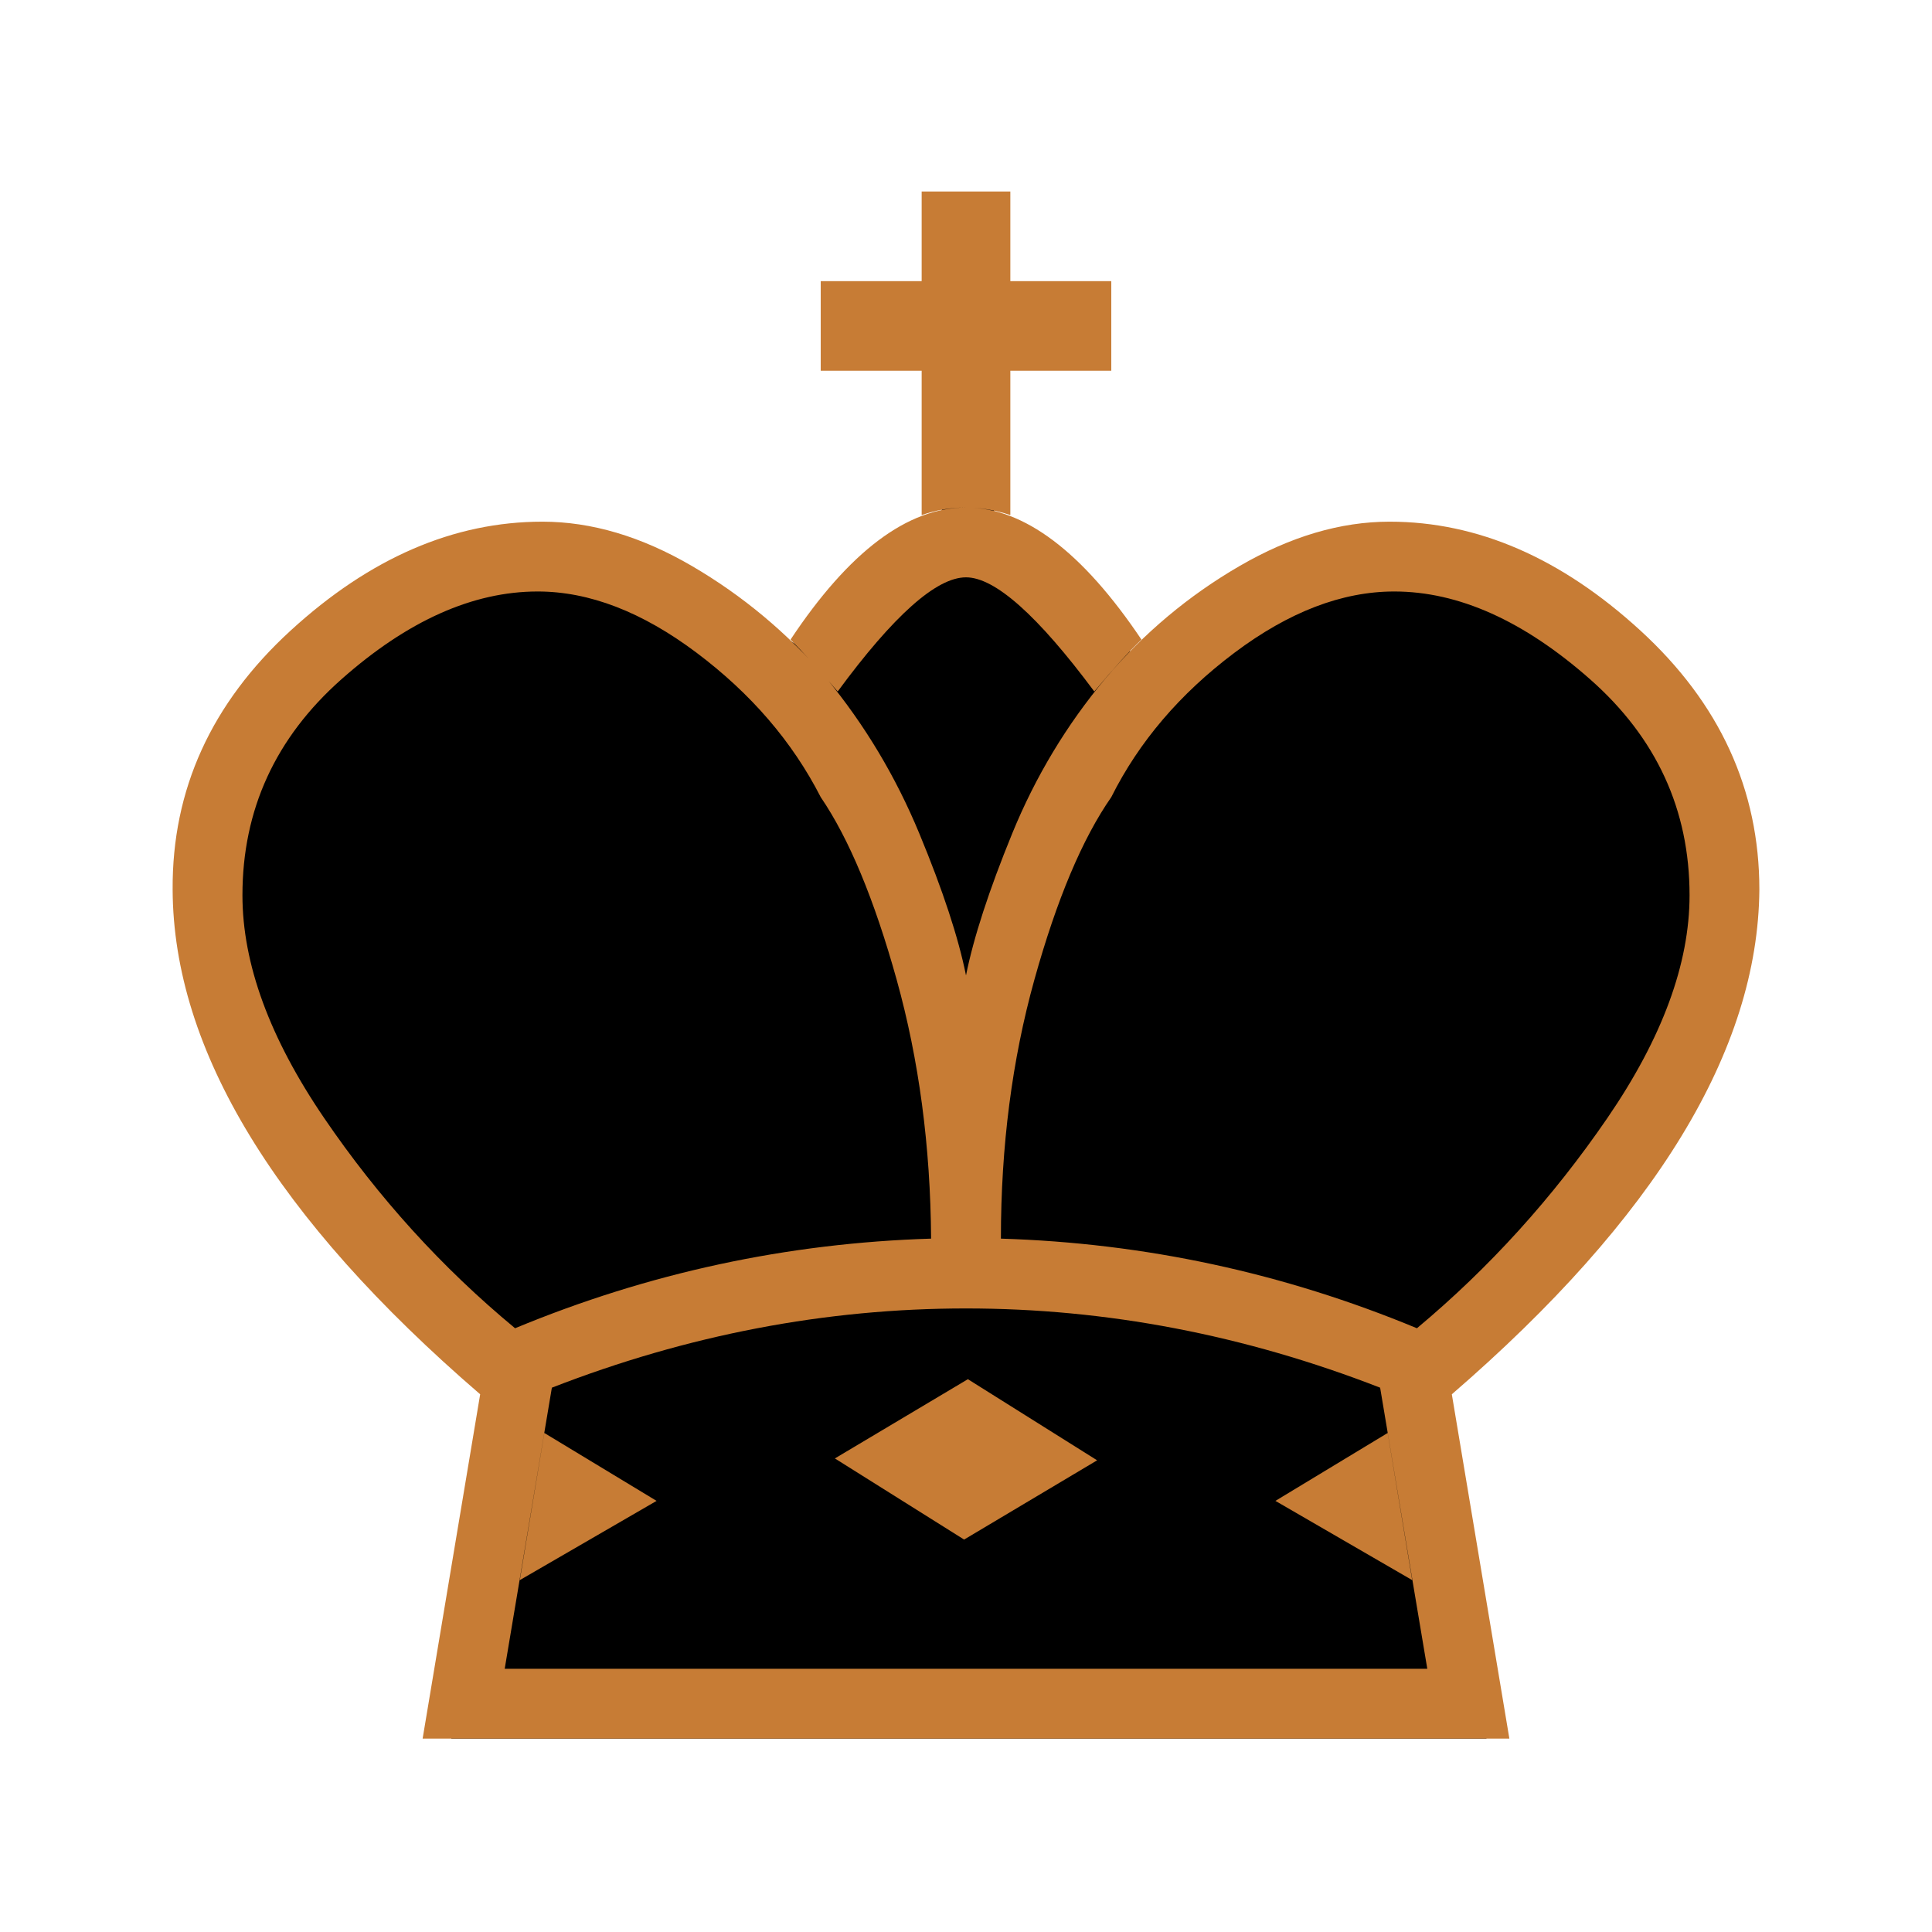
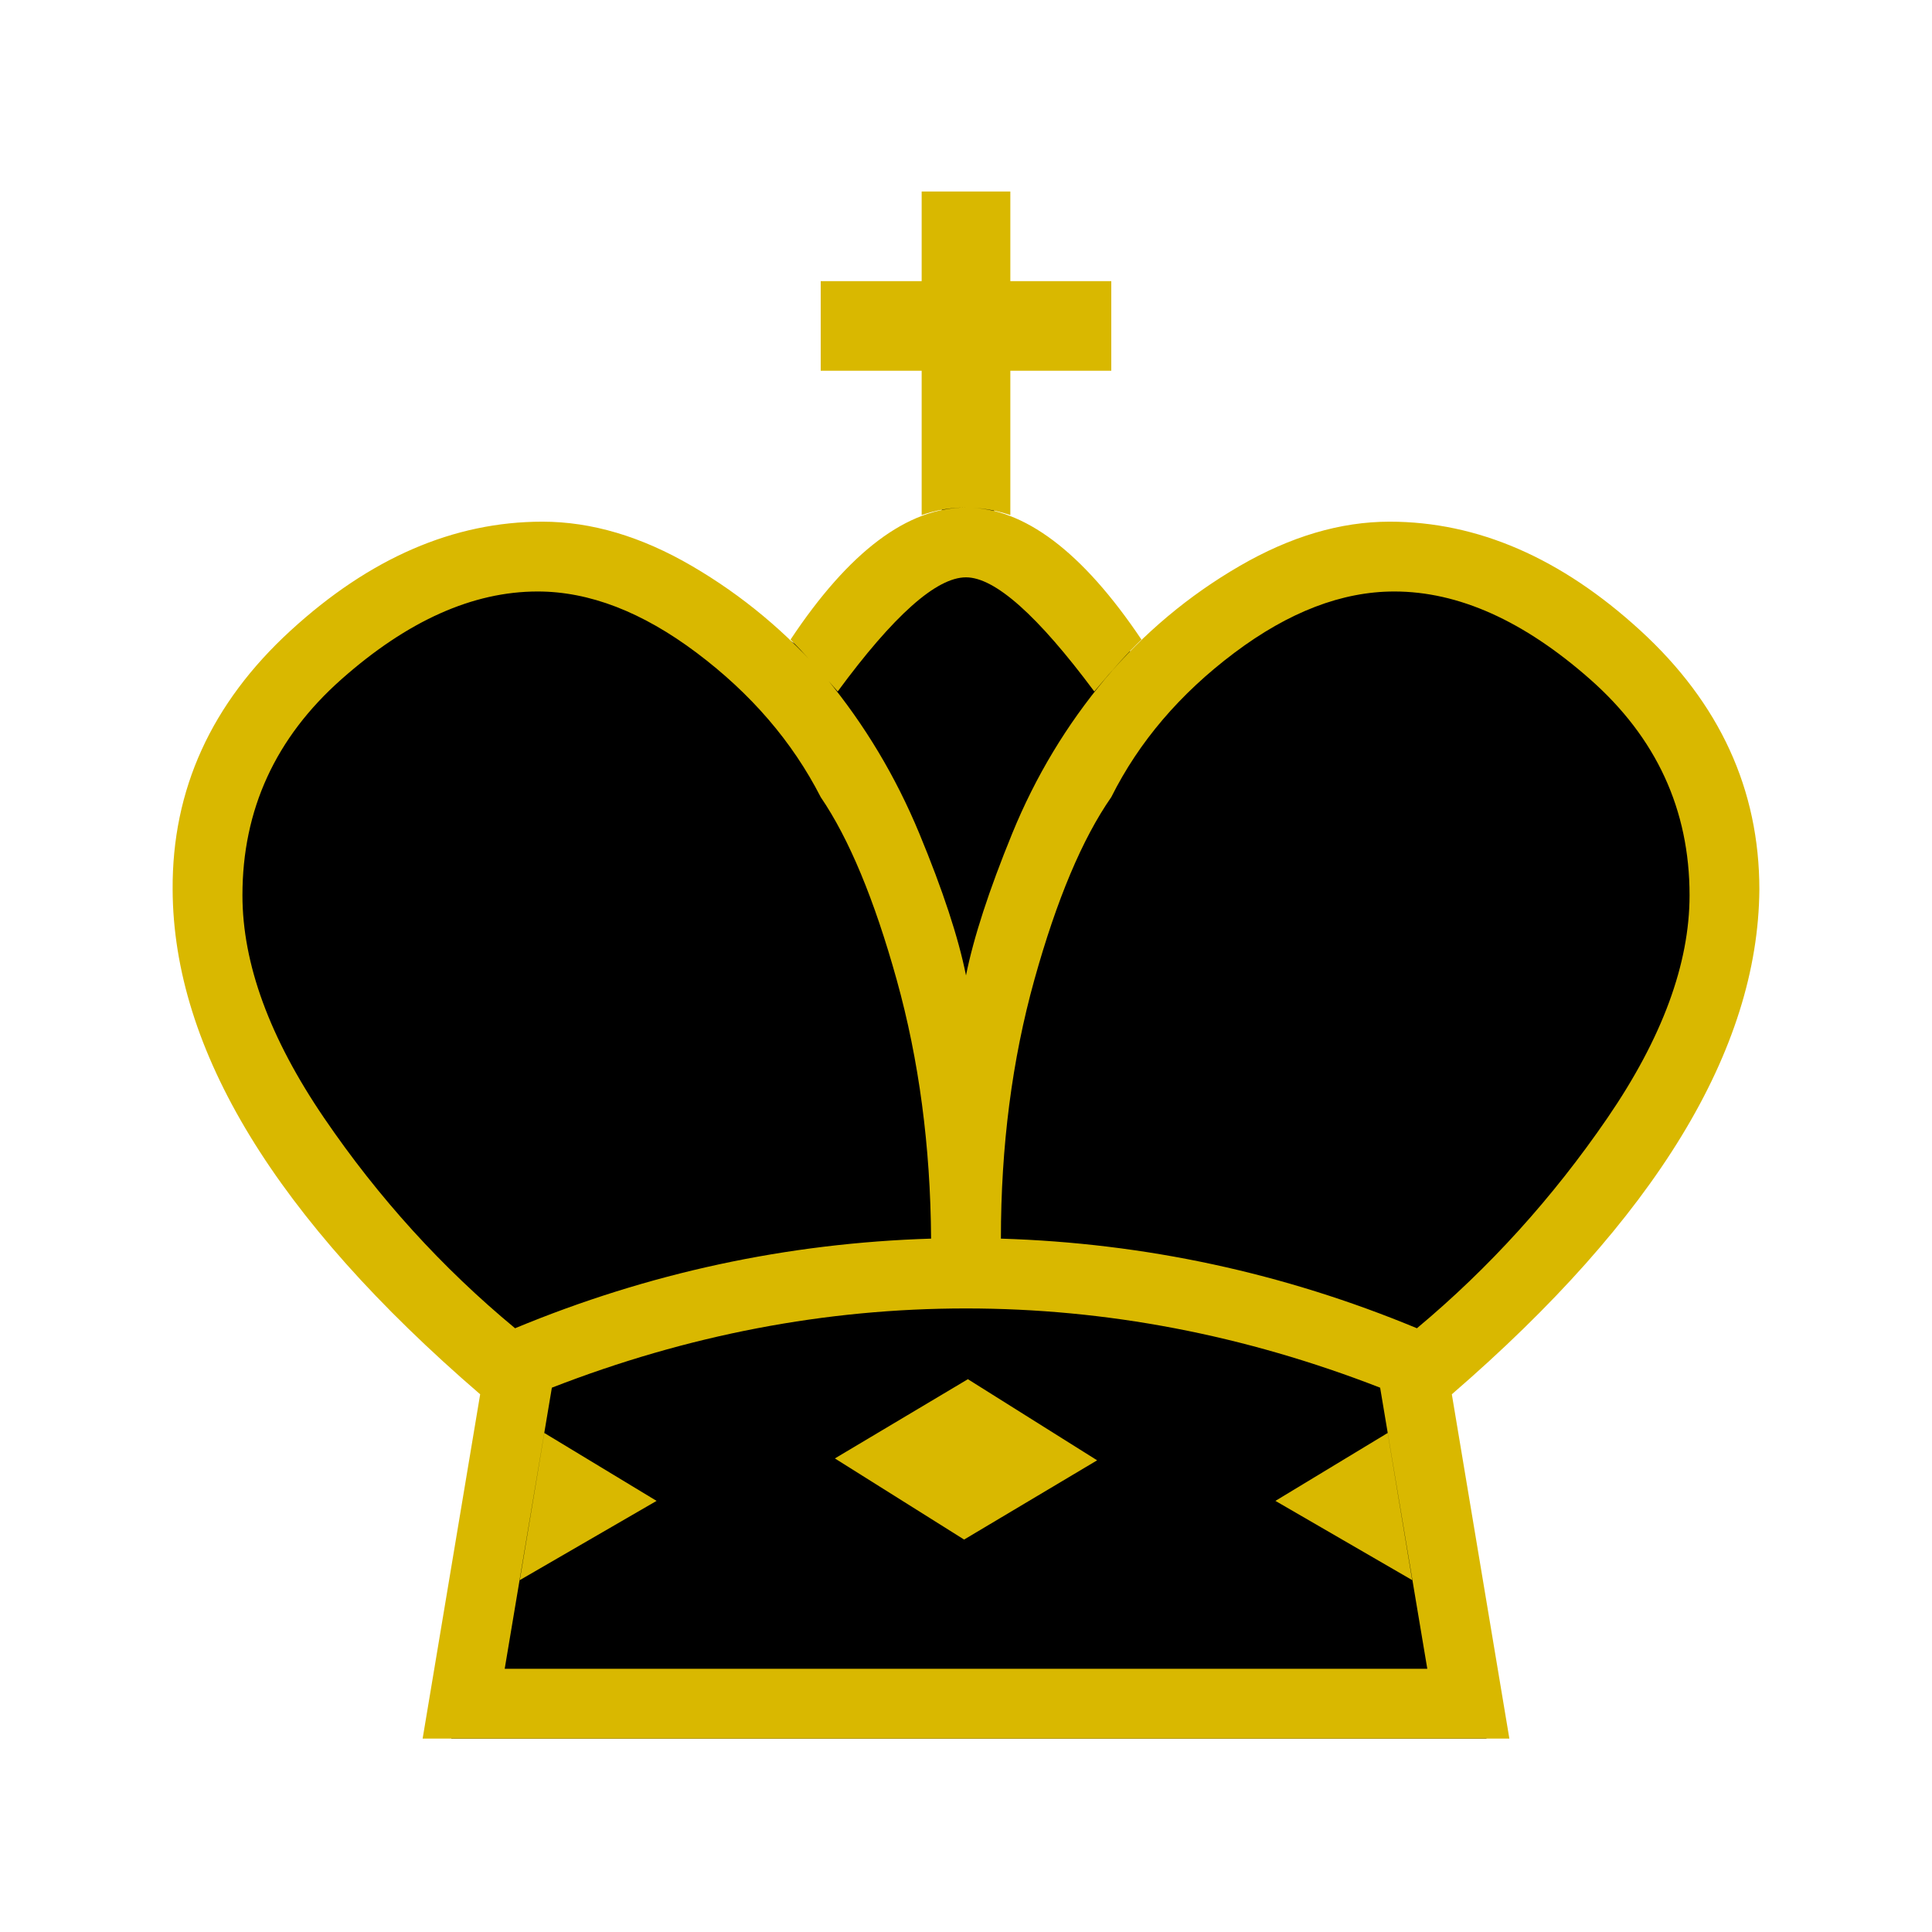
<svg xmlns="http://www.w3.org/2000/svg" viewBox="0 0 2048 2048">
  <g id="g3341-3" style="fill:#f9f9f9" transform="matrix(1, 0, 0, 1, -2.842170943040401e-14, 0)">
    <g style="fill:#f9f9f9" transform="matrix(1,0,0,-1,0,2048)" id="g4-6">
      <path style="stroke-width: 0.976; fill-opacity: 1; fill: rgb(0, 0, 0);" d="m 1000.706,1734.659 v 85.796 l 52.724,3.068 3.068,-91.932 95.789,-9.204 0,-48.978 -95.789,3.068 -3.068,-189.817 c -30.482,10.667 -26.58,10.667 -55.793,0 l 6.136,192.886 -108.062,-6.136 6.136,58.183 z M 854.119,1006.932 c -19.687,24 1.7,319.72 -10.366,332.387 C 902.813,1432.652 968.008,1510 1027.068,1510 c 58.424,0 126.688,-108.029 198.656,-182.954 -12.701,-12.667 -47.987,-289.606 -67.039,-313.606 -100.255,161.031 -225.316,105.449 -304.565,-6.508 z M 1027.068,205 H 478.385 l 58.107,365 c -206.391,186.667 -309.904,365 -310.539,535 -0.635,106 45.192,188.296 125.208,265.296 80.016,77 152.523,94.023 242.065,94.023 49.534,0 99.862,-18.735 150.983,-50.068 C 795.33,1382.917 846.714,1377 886.087,1329 c 159.621,-252.331 122.718,-220.523 281.962,0 38.738,48 102.235,63.122 153.674,94.455 51.439,31.333 108.062,40.864 157.595,40.864 88.907,0 142.687,-26.227 222.703,-103.228 80.016,-77 126.16,-150.091 126.16,-256.091 -1.27,-170 -104.783,-348.333 -310.539,-535 l 58.107,-365 z" id="path6-7" />
    </g>
  </g>
  <g id="g3341" transform="matrix(1, 0, 0, 1, -2.842170943040401e-14, 0)">
    <g style="fill:#000000" transform="matrix(1 0 0 -1 0 2048)" id="g4">
-       <path style="fill: rgb(199, 124, 53);" d="m977 1750v95h94v-95h107v-95h-107v-153q-48 16-94 0v153h-107v95h107zm47-314q-47 0-136-121-31 36-50 55 93 140 186 140 92 0 186-140-20-19-50-55-90 121-136 121zm-447-907l-26-156 145 84zm410 206q-1 147-36.5 274.5t-80.5 193.5q-45 88-131.5 153t-168.5 65q-103 0-208-93t-105-229q0-109 86.5-236t202.5-223q212 88 441 95zm37-530h-576l61 365q-325 280-326 535-1 159 125 274.5t267 115.5q78 0 158.5-47t142.5-119q61-74 98.5-164.5t49.5-150.5q12 60 49 150.5t99 164.5q61 72 142 119t159 47q140 0 266-115.5t126-274.5q-2-255-326-535l61-365h-576zm0 74h489l-50 298q-216 84-439 84t-439-84l-50-298h489zm447 250l26-156-145 84zm-410 206q229-7 441-95 115 96 202 223t87 236q0 136-105.5 229t-207.5 93q-83 0-169.5-65t-130.5-153q-46-66-81.5-193.5t-35.5-274.5zm-176-233l141 84 137-86-141-84z" id="path6" />
+       <path style="fill: rgb(217, 184, 0);" d="m977 1750v95h94v-95h107v-95h-107v-153q-48 16-94 0v153h-107v95h107zm47-314q-47 0-136-121-31 36-50 55 93 140 186 140 92 0 186-140-20-19-50-55-90 121-136 121zm-447-907l-26-156 145 84zm410 206q-1 147-36.5 274.5t-80.5 193.5q-45 88-131.5 153t-168.5 65q-103 0-208-93t-105-229q0-109 86.5-236t202.5-223q212 88 441 95zm37-530h-576l61 365q-325 280-326 535-1 159 125 274.5t267 115.5q78 0 158.5-47t142.5-119q61-74 98.5-164.5t49.5-150.5q12 60 49 150.5t99 164.5q61 72 142 119t159 47q140 0 266-115.5t126-274.5q-2-255-326-535l61-365h-576zm0 74h489l-50 298q-216 84-439 84t-439-84l-50-298h489zm447 250l26-156-145 84zm-410 206q229-7 441-95 115 96 202 223t87 236q0 136-105.5 229t-207.5 93q-83 0-169.5-65t-130.5-153q-46-66-81.5-193.5t-35.5-274.5zm-176-233l141 84 137-86-141-84z" id="path6" />
    </g>
  </g>
</svg>
